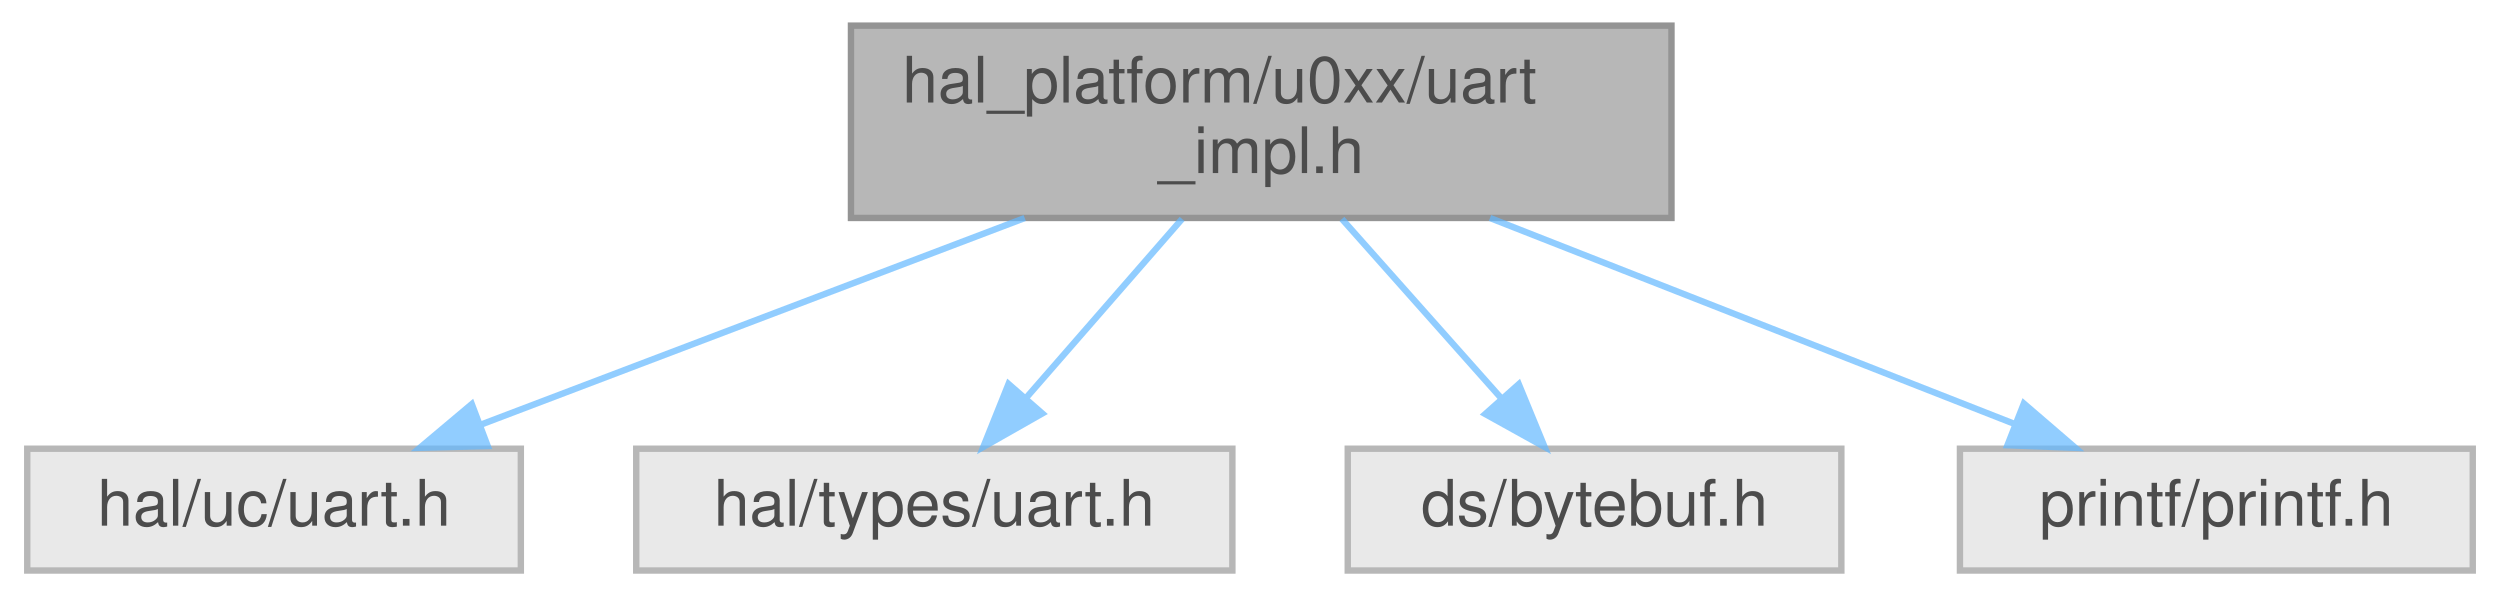
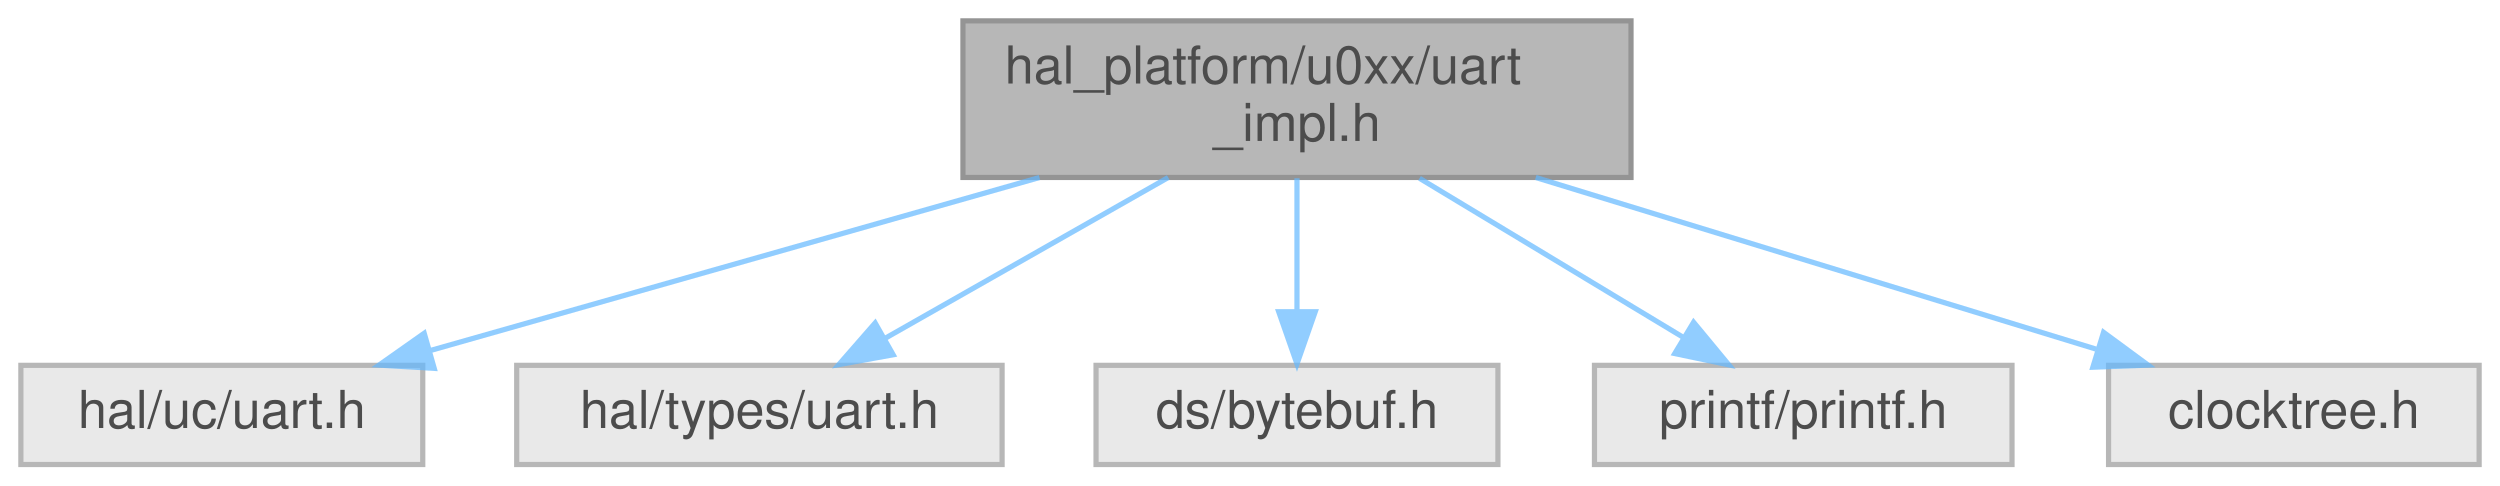
- <svg xmlns="http://www.w3.org/2000/svg" xmlns:xlink="http://www.w3.org/1999/xlink" width="390pt" height="93pt" viewBox="0.00 0.00 389.50 93.00">
+ <svg xmlns="http://www.w3.org/2000/svg" xmlns:xlink="http://www.w3.org/1999/xlink" width="479pt" height="93pt" viewBox="0.00 0.00 479.00 93.00">
  <svg id="main" version="1.1" xml:space="preserve">
    <style type="text/css">
.node, .edge {opacity: 0.7;}
.node.selected, .edge.selected {opacity: 1;}
.edge:hover path { stroke: red; }
.edge:hover polygon { stroke: red; fill: red; }
</style>
    <svg id="graph" class="graph">
      <g id="graph0" class="graph" transform="scale(1 1) rotate(0) translate(4 89)">
        <g id="Node000001" class="node">
          <g id="a_Node000001">
            <a xlink:title=" ">
-               <polygon fill="#999999" stroke="#666666" points="256.5,-85 128.5,-85 128.5,-55 256.5,-55 256.5,-85" />
-               <text text-anchor="start" x="136.5" y="-73" font-family="Helvetica,sans-Serif" font-size="10.00">hal_platform/u0xx/uart</text>
-               <text text-anchor="middle" x="192.5" y="-62" font-family="Helvetica,sans-Serif" font-size="10.00">_impl.h</text>
+               <polygon fill="#999999" stroke="#666666" points="308.5,-85 180.5,-85 180.5,-55 308.5,-55 308.5,-85" />
+               <text text-anchor="start" x="188.5" y="-73" font-family="Helvetica,sans-Serif" font-size="10.00">hal_platform/u0xx/uart</text>
+               <text text-anchor="middle" x="244.5" y="-62" font-family="Helvetica,sans-Serif" font-size="10.00">_impl.h</text>
            </a>
          </g>
        </g>
        <g id="Node000002" class="node">
          <g id="a_Node000002">
            <a xlink:title=" ">
              <polygon fill="#e0e0e0" stroke="#999999" points="77,-19 0,-19 0,0 77,0 77,-19" />
              <text text-anchor="middle" x="38.5" y="-7" font-family="Helvetica,sans-Serif" font-size="10.00">hal/uc/uart.h</text>
            </a>
          </g>
        </g>
        <g id="edge1_Node000001_Node000002" class="edge">
          <g id="a_edge1_Node000001_Node000002">
            <a xlink:title=" ">
-               <path fill="none" stroke="#63b8ff" d="M155.61,-54.99C129.8,-45.18 95.65,-32.21 70.9,-22.81" />
-               <polygon fill="#63b8ff" stroke="#63b8ff" points="71.83,-19.42 61.24,-19.14 69.35,-25.96 71.83,-19.42" />
+               <path fill="none" stroke="#63b8ff" d="M195.16,-54.99C159.45,-44.85 111.81,-31.32 78.48,-21.85" />
+               <polygon fill="#63b8ff" stroke="#63b8ff" points="79.2,-18.42 68.62,-19.05 77.28,-25.15 79.2,-18.42" />
            </a>
          </g>
        </g>
        <g id="Node000003" class="node">
          <g id="a_Node000003">
            <a xlink:title=" ">
              <polygon fill="#e0e0e0" stroke="#999999" points="188,-19 95,-19 95,0 188,0 188,-19" />
              <text text-anchor="middle" x="141.5" y="-7" font-family="Helvetica,sans-Serif" font-size="10.00">hal/types/uart.h</text>
            </a>
          </g>
        </g>
        <g id="edge2_Node000001_Node000003" class="edge">
          <g id="a_edge2_Node000001_Node000003">
            <a xlink:title=" ">
-               <path fill="none" stroke="#63b8ff" d="M180.15,-54.84C172.83,-46.43 163.5,-35.74 155.85,-26.96" />
-               <polygon fill="#63b8ff" stroke="#63b8ff" points="158.35,-24.5 149.14,-19.27 153.08,-29.1 158.35,-24.5" />
+               <path fill="none" stroke="#63b8ff" d="M219.83,-54.99C203.41,-45.66 181.95,-33.47 165.64,-24.21" />
+               <polygon fill="#63b8ff" stroke="#63b8ff" points="167.13,-21.03 156.71,-19.14 163.68,-27.12 167.13,-21.03" />
            </a>
          </g>
        </g>
        <g id="Node000004" class="node">
          <g id="a_Node000004">
            <a xlink:title=" ">
              <polygon fill="#e0e0e0" stroke="#999999" points="283,-19 206,-19 206,0 283,0 283,-19" />
              <text text-anchor="middle" x="244.5" y="-7" font-family="Helvetica,sans-Serif" font-size="10.00">ds/bytebuf.h</text>
            </a>
          </g>
        </g>
        <g id="edge3_Node000001_Node000004" class="edge">
          <g id="a_edge3_Node000001_Node000004">
            <a xlink:title=" ">
-               <path fill="none" stroke="#63b8ff" d="M205.09,-54.84C212.56,-46.43 222.06,-35.74 229.87,-26.96" />
-               <polygon fill="#63b8ff" stroke="#63b8ff" points="232.68,-29.07 236.71,-19.27 227.45,-24.41 232.68,-29.07" />
+               <path fill="none" stroke="#63b8ff" d="M244.5,-54.84C244.5,-47.21 244.5,-37.7 244.5,-29.45" />
+               <polygon fill="#63b8ff" stroke="#63b8ff" points="248,-29.27 244.5,-19.27 241,-29.27 248,-29.27" />
            </a>
          </g>
        </g>
        <g id="Node000005" class="node">
          <g id="a_Node000005">
            <a xlink:title=" ">
              <polygon fill="#e0e0e0" stroke="#999999" points="381.5,-19 301.5,-19 301.5,0 381.5,0 381.5,-19" />
              <text text-anchor="middle" x="341.5" y="-7" font-family="Helvetica,sans-Serif" font-size="10.00">printf/printf.h</text>
            </a>
          </g>
        </g>
        <g id="edge4_Node000001_Node000005" class="edge">
          <g id="a_edge4_Node000001_Node000005">
            <a xlink:title=" ">
-               <path fill="none" stroke="#63b8ff" d="M228.19,-54.99C253.16,-45.18 286.2,-32.21 310.16,-22.81" />
-               <polygon fill="#63b8ff" stroke="#63b8ff" points="311.47,-26.05 319.5,-19.14 308.91,-19.54 311.47,-26.05" />
+               <path fill="none" stroke="#63b8ff" d="M267.98,-54.84C283.3,-45.6 303.21,-33.59 318.45,-24.4" />
+               <polygon fill="#63b8ff" stroke="#63b8ff" points="320.49,-27.26 327.25,-19.09 316.88,-21.26 320.49,-27.26" />
+             </a>
+           </g>
+         </g>
+         <g id="Node000006" class="node">
+           <g id="a_Node000006">
+             <a xlink:title=" ">
+               <polygon fill="#e0e0e0" stroke="#999999" points="471,-19 400,-19 400,0 471,0 471,-19" />
+               <text text-anchor="middle" x="435.5" y="-7" font-family="Helvetica,sans-Serif" font-size="10.00">clocktree.h</text>
+             </a>
+           </g>
+         </g>
+         <g id="edge5_Node000001_Node000006" class="edge">
+           <g id="a_edge5_Node000001_Node000006">
+             <a xlink:title=" ">
+               <path fill="none" stroke="#63b8ff" d="M290.25,-54.99C323.07,-44.94 366.77,-31.55 397.63,-22.1" />
+               <polygon fill="#63b8ff" stroke="#63b8ff" points="399.04,-25.33 407.57,-19.05 396.99,-18.64 399.04,-25.33" />
            </a>
          </g>
        </g>
      </g>
    </svg>
  </svg>
  <style type="text/css">

[data-mouse-over-selected='false'] { opacity: 0.7; }
[data-mouse-over-selected='true']  { opacity: 1.0; }

</style>
</svg>
